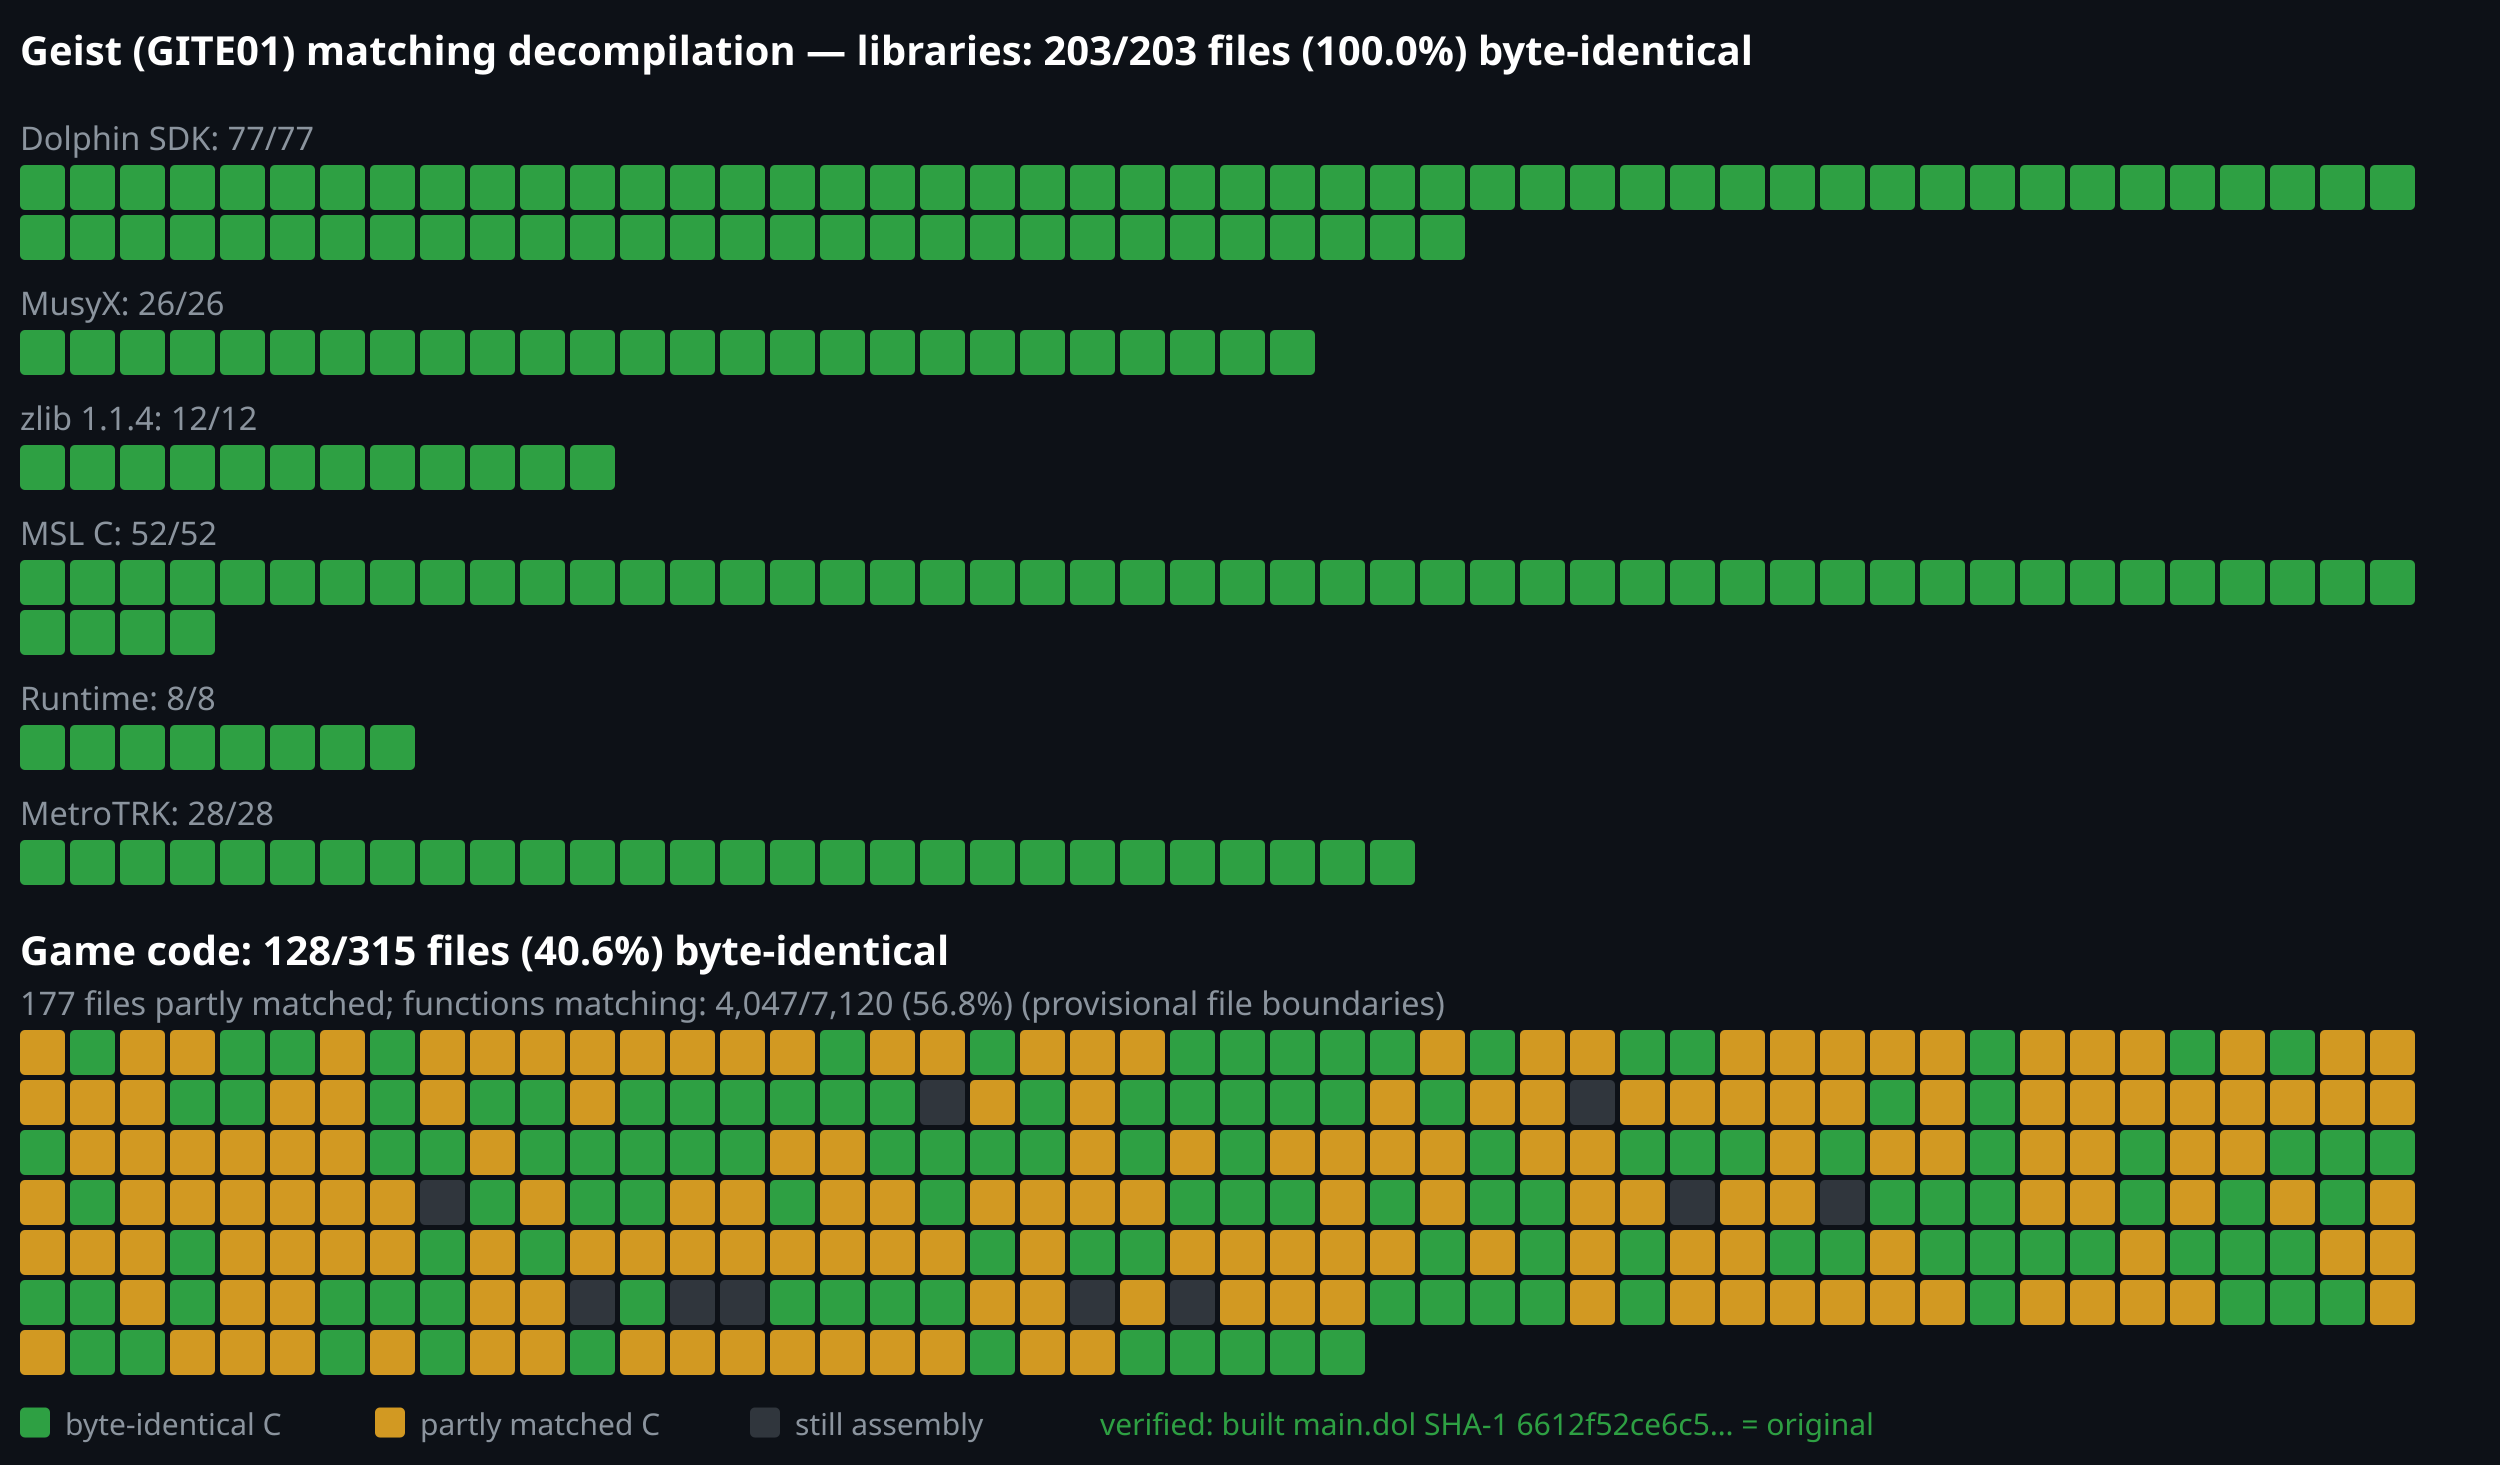
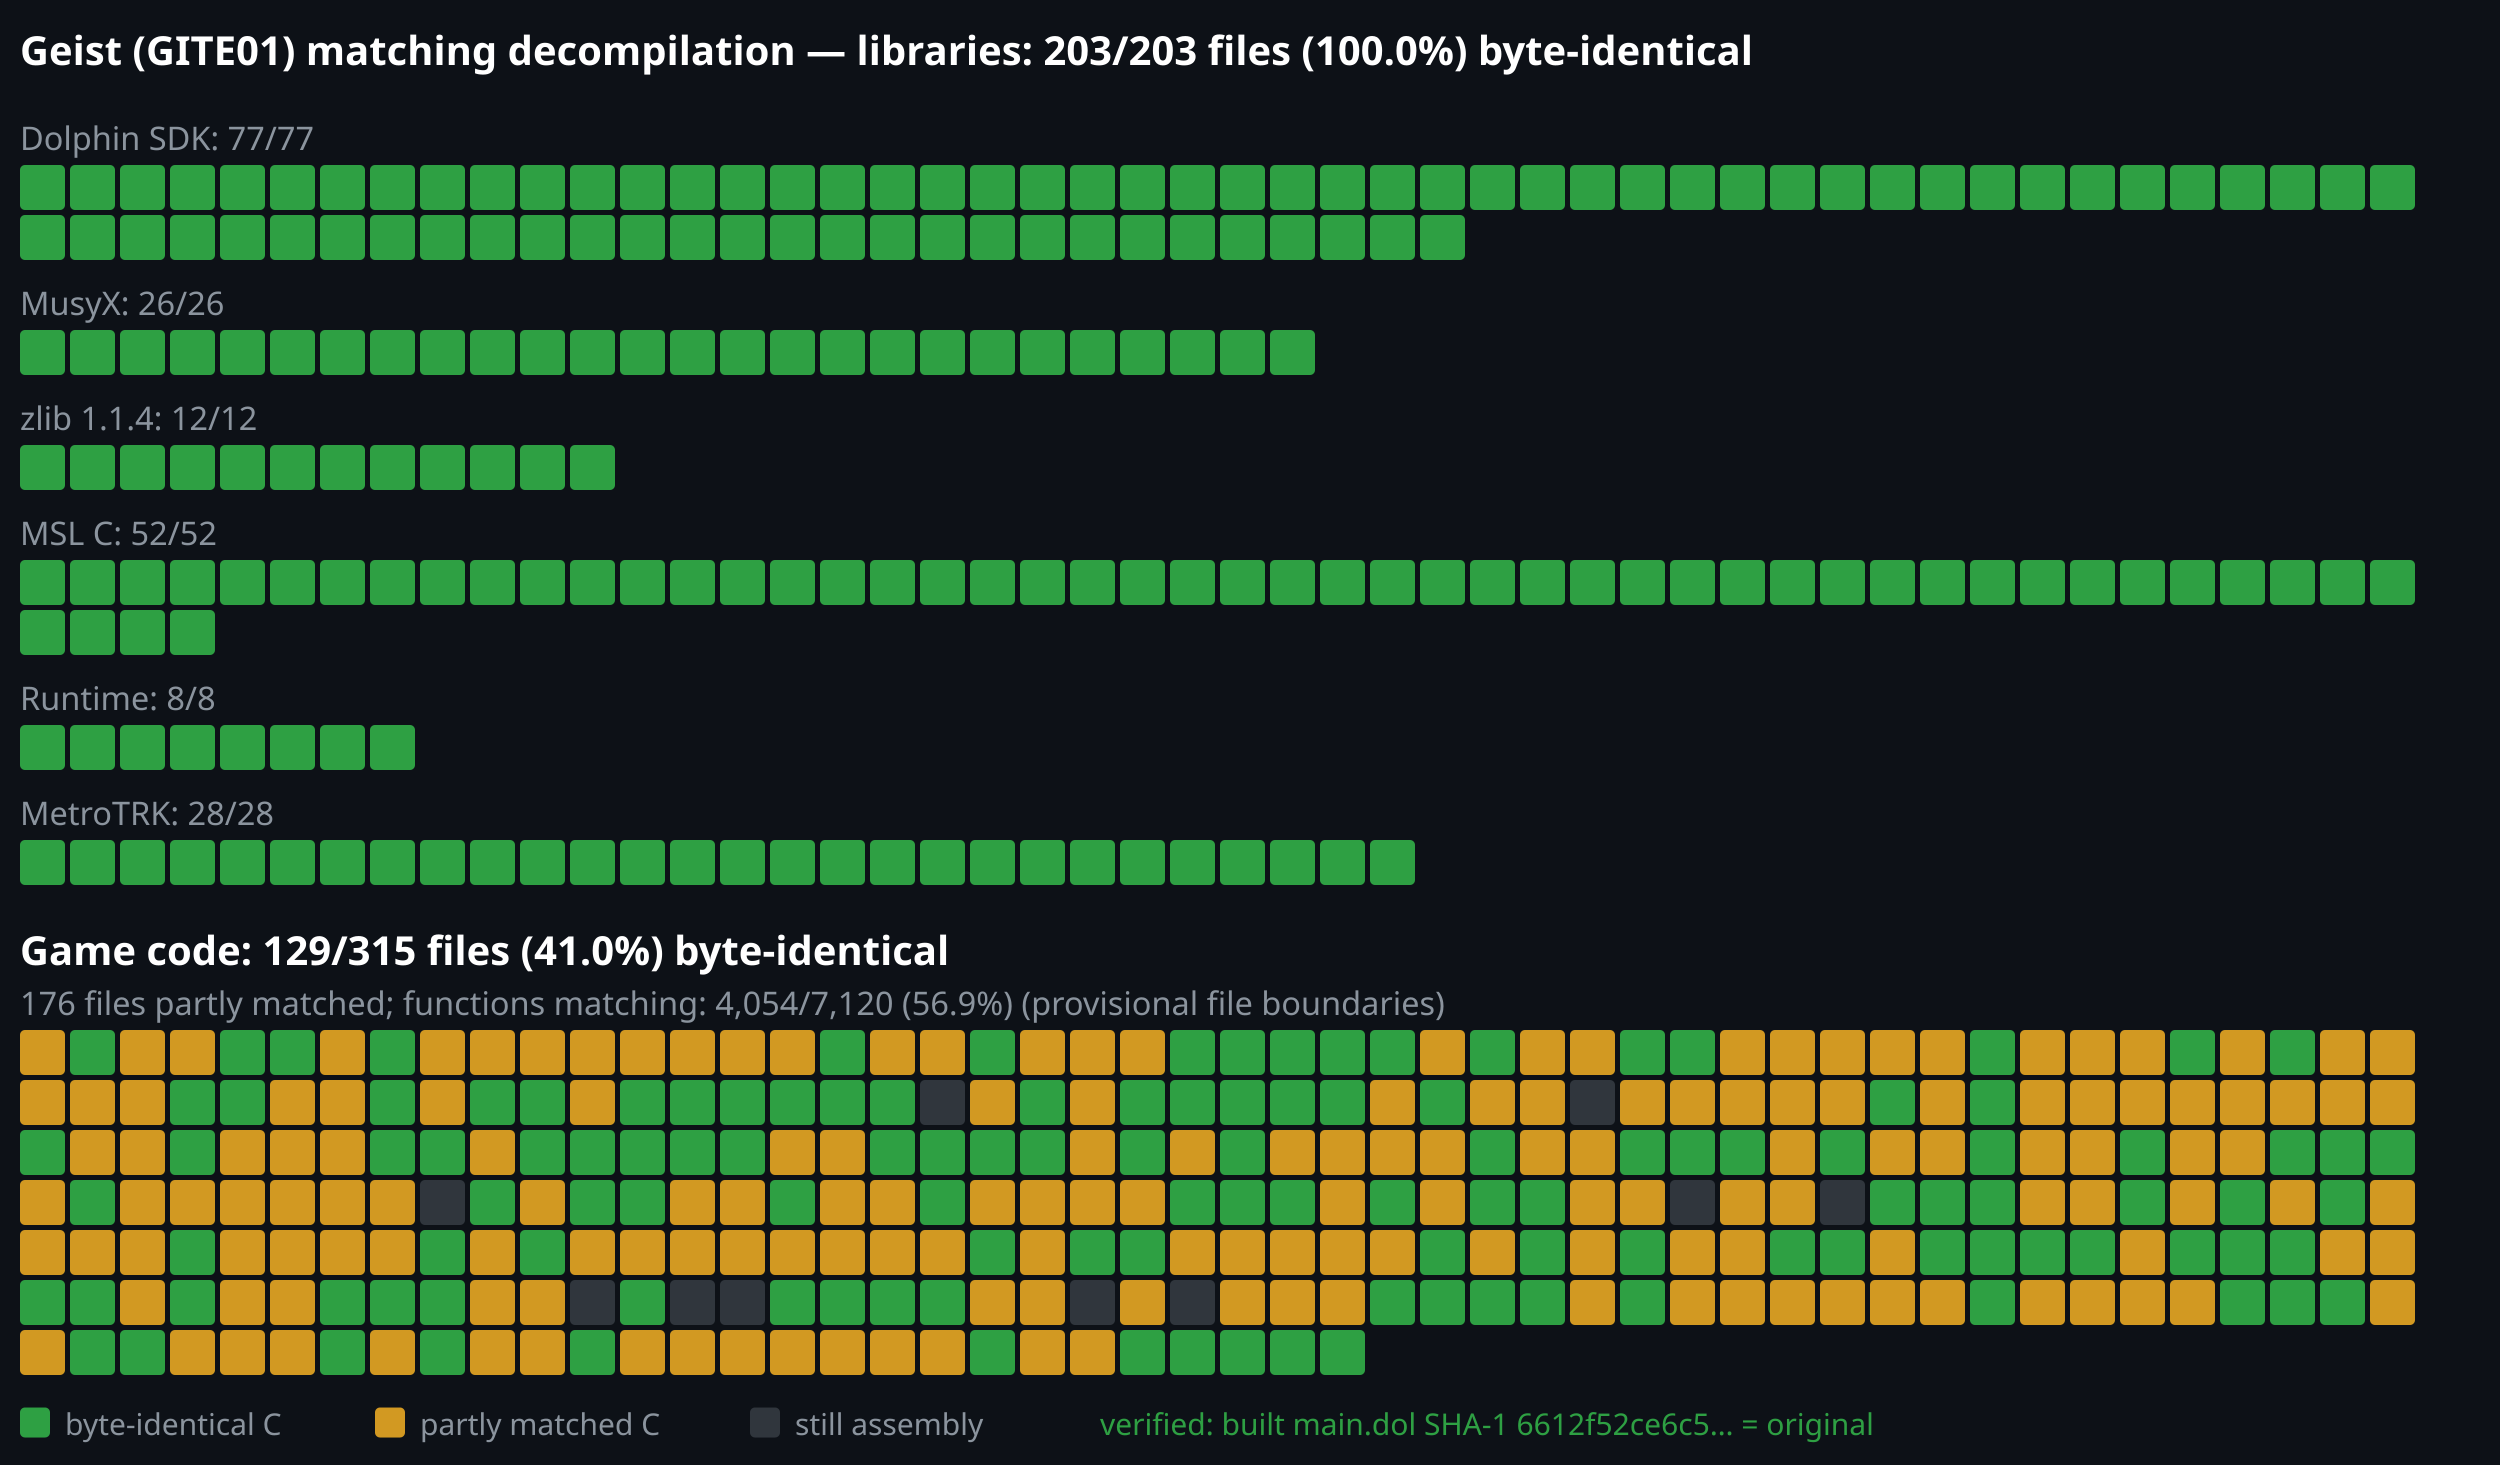
<svg xmlns="http://www.w3.org/2000/svg" viewBox="0 0 1000 586" width="1000" height="586">
  <rect width="1000" height="586" fill="#0d1117" />
  <text x="8" y="26" font-family="sans-serif" font-size="16" font-weight="bold" fill="#ffffff">Geist (GITE01) matching decompilation — libraries: 203/203 files (100.0%) byte-identical</text>
  <text x="8" y="60" font-family="sans-serif" font-size="13" font-weight="normal" fill="#8b949e">Dolphin SDK: 77/77</text>
  <rect x="8" y="66" width="18" height="18" rx="2" fill="#2ea043" />
  <rect x="28" y="66" width="18" height="18" rx="2" fill="#2ea043" />
  <rect x="48" y="66" width="18" height="18" rx="2" fill="#2ea043" />
  <rect x="68" y="66" width="18" height="18" rx="2" fill="#2ea043" />
  <rect x="88" y="66" width="18" height="18" rx="2" fill="#2ea043" />
  <rect x="108" y="66" width="18" height="18" rx="2" fill="#2ea043" />
  <rect x="128" y="66" width="18" height="18" rx="2" fill="#2ea043" />
  <rect x="148" y="66" width="18" height="18" rx="2" fill="#2ea043" />
  <rect x="168" y="66" width="18" height="18" rx="2" fill="#2ea043" />
  <rect x="188" y="66" width="18" height="18" rx="2" fill="#2ea043" />
  <rect x="208" y="66" width="18" height="18" rx="2" fill="#2ea043" />
  <rect x="228" y="66" width="18" height="18" rx="2" fill="#2ea043" />
  <rect x="248" y="66" width="18" height="18" rx="2" fill="#2ea043" />
  <rect x="268" y="66" width="18" height="18" rx="2" fill="#2ea043" />
  <rect x="288" y="66" width="18" height="18" rx="2" fill="#2ea043" />
  <rect x="308" y="66" width="18" height="18" rx="2" fill="#2ea043" />
  <rect x="328" y="66" width="18" height="18" rx="2" fill="#2ea043" />
  <rect x="348" y="66" width="18" height="18" rx="2" fill="#2ea043" />
  <rect x="368" y="66" width="18" height="18" rx="2" fill="#2ea043" />
  <rect x="388" y="66" width="18" height="18" rx="2" fill="#2ea043" />
  <rect x="408" y="66" width="18" height="18" rx="2" fill="#2ea043" />
  <rect x="428" y="66" width="18" height="18" rx="2" fill="#2ea043" />
  <rect x="448" y="66" width="18" height="18" rx="2" fill="#2ea043" />
  <rect x="468" y="66" width="18" height="18" rx="2" fill="#2ea043" />
  <rect x="488" y="66" width="18" height="18" rx="2" fill="#2ea043" />
  <rect x="508" y="66" width="18" height="18" rx="2" fill="#2ea043" />
  <rect x="528" y="66" width="18" height="18" rx="2" fill="#2ea043" />
  <rect x="548" y="66" width="18" height="18" rx="2" fill="#2ea043" />
  <rect x="568" y="66" width="18" height="18" rx="2" fill="#2ea043" />
  <rect x="588" y="66" width="18" height="18" rx="2" fill="#2ea043" />
  <rect x="608" y="66" width="18" height="18" rx="2" fill="#2ea043" />
  <rect x="628" y="66" width="18" height="18" rx="2" fill="#2ea043" />
  <rect x="648" y="66" width="18" height="18" rx="2" fill="#2ea043" />
  <rect x="668" y="66" width="18" height="18" rx="2" fill="#2ea043" />
  <rect x="688" y="66" width="18" height="18" rx="2" fill="#2ea043" />
  <rect x="708" y="66" width="18" height="18" rx="2" fill="#2ea043" />
  <rect x="728" y="66" width="18" height="18" rx="2" fill="#2ea043" />
  <rect x="748" y="66" width="18" height="18" rx="2" fill="#2ea043" />
  <rect x="768" y="66" width="18" height="18" rx="2" fill="#2ea043" />
  <rect x="788" y="66" width="18" height="18" rx="2" fill="#2ea043" />
  <rect x="808" y="66" width="18" height="18" rx="2" fill="#2ea043" />
  <rect x="828" y="66" width="18" height="18" rx="2" fill="#2ea043" />
  <rect x="848" y="66" width="18" height="18" rx="2" fill="#2ea043" />
  <rect x="868" y="66" width="18" height="18" rx="2" fill="#2ea043" />
  <rect x="888" y="66" width="18" height="18" rx="2" fill="#2ea043" />
  <rect x="908" y="66" width="18" height="18" rx="2" fill="#2ea043" />
  <rect x="928" y="66" width="18" height="18" rx="2" fill="#2ea043" />
  <rect x="948" y="66" width="18" height="18" rx="2" fill="#2ea043" />
  <rect x="8" y="86" width="18" height="18" rx="2" fill="#2ea043" />
  <rect x="28" y="86" width="18" height="18" rx="2" fill="#2ea043" />
  <rect x="48" y="86" width="18" height="18" rx="2" fill="#2ea043" />
  <rect x="68" y="86" width="18" height="18" rx="2" fill="#2ea043" />
  <rect x="88" y="86" width="18" height="18" rx="2" fill="#2ea043" />
  <rect x="108" y="86" width="18" height="18" rx="2" fill="#2ea043" />
  <rect x="128" y="86" width="18" height="18" rx="2" fill="#2ea043" />
  <rect x="148" y="86" width="18" height="18" rx="2" fill="#2ea043" />
  <rect x="168" y="86" width="18" height="18" rx="2" fill="#2ea043" />
  <rect x="188" y="86" width="18" height="18" rx="2" fill="#2ea043" />
  <rect x="208" y="86" width="18" height="18" rx="2" fill="#2ea043" />
  <rect x="228" y="86" width="18" height="18" rx="2" fill="#2ea043" />
  <rect x="248" y="86" width="18" height="18" rx="2" fill="#2ea043" />
  <rect x="268" y="86" width="18" height="18" rx="2" fill="#2ea043" />
  <rect x="288" y="86" width="18" height="18" rx="2" fill="#2ea043" />
  <rect x="308" y="86" width="18" height="18" rx="2" fill="#2ea043" />
  <rect x="328" y="86" width="18" height="18" rx="2" fill="#2ea043" />
  <rect x="348" y="86" width="18" height="18" rx="2" fill="#2ea043" />
  <rect x="368" y="86" width="18" height="18" rx="2" fill="#2ea043" />
  <rect x="388" y="86" width="18" height="18" rx="2" fill="#2ea043" />
  <rect x="408" y="86" width="18" height="18" rx="2" fill="#2ea043" />
  <rect x="428" y="86" width="18" height="18" rx="2" fill="#2ea043" />
  <rect x="448" y="86" width="18" height="18" rx="2" fill="#2ea043" />
  <rect x="468" y="86" width="18" height="18" rx="2" fill="#2ea043" />
  <rect x="488" y="86" width="18" height="18" rx="2" fill="#2ea043" />
  <rect x="508" y="86" width="18" height="18" rx="2" fill="#2ea043" />
  <rect x="528" y="86" width="18" height="18" rx="2" fill="#2ea043" />
  <rect x="548" y="86" width="18" height="18" rx="2" fill="#2ea043" />
  <rect x="568" y="86" width="18" height="18" rx="2" fill="#2ea043" />
  <text x="8" y="126" font-family="sans-serif" font-size="13" font-weight="normal" fill="#8b949e">MusyX: 26/26</text>
  <rect x="8" y="132" width="18" height="18" rx="2" fill="#2ea043" />
  <rect x="28" y="132" width="18" height="18" rx="2" fill="#2ea043" />
  <rect x="48" y="132" width="18" height="18" rx="2" fill="#2ea043" />
  <rect x="68" y="132" width="18" height="18" rx="2" fill="#2ea043" />
  <rect x="88" y="132" width="18" height="18" rx="2" fill="#2ea043" />
  <rect x="108" y="132" width="18" height="18" rx="2" fill="#2ea043" />
  <rect x="128" y="132" width="18" height="18" rx="2" fill="#2ea043" />
  <rect x="148" y="132" width="18" height="18" rx="2" fill="#2ea043" />
  <rect x="168" y="132" width="18" height="18" rx="2" fill="#2ea043" />
  <rect x="188" y="132" width="18" height="18" rx="2" fill="#2ea043" />
  <rect x="208" y="132" width="18" height="18" rx="2" fill="#2ea043" />
  <rect x="228" y="132" width="18" height="18" rx="2" fill="#2ea043" />
  <rect x="248" y="132" width="18" height="18" rx="2" fill="#2ea043" />
  <rect x="268" y="132" width="18" height="18" rx="2" fill="#2ea043" />
  <rect x="288" y="132" width="18" height="18" rx="2" fill="#2ea043" />
  <rect x="308" y="132" width="18" height="18" rx="2" fill="#2ea043" />
  <rect x="328" y="132" width="18" height="18" rx="2" fill="#2ea043" />
  <rect x="348" y="132" width="18" height="18" rx="2" fill="#2ea043" />
  <rect x="368" y="132" width="18" height="18" rx="2" fill="#2ea043" />
  <rect x="388" y="132" width="18" height="18" rx="2" fill="#2ea043" />
  <rect x="408" y="132" width="18" height="18" rx="2" fill="#2ea043" />
  <rect x="428" y="132" width="18" height="18" rx="2" fill="#2ea043" />
  <rect x="448" y="132" width="18" height="18" rx="2" fill="#2ea043" />
  <rect x="468" y="132" width="18" height="18" rx="2" fill="#2ea043" />
  <rect x="488" y="132" width="18" height="18" rx="2" fill="#2ea043" />
  <rect x="508" y="132" width="18" height="18" rx="2" fill="#2ea043" />
  <text x="8" y="172" font-family="sans-serif" font-size="13" font-weight="normal" fill="#8b949e">zlib 1.1.4: 12/12</text>
  <rect x="8" y="178" width="18" height="18" rx="2" fill="#2ea043" />
  <rect x="28" y="178" width="18" height="18" rx="2" fill="#2ea043" />
  <rect x="48" y="178" width="18" height="18" rx="2" fill="#2ea043" />
  <rect x="68" y="178" width="18" height="18" rx="2" fill="#2ea043" />
  <rect x="88" y="178" width="18" height="18" rx="2" fill="#2ea043" />
  <rect x="108" y="178" width="18" height="18" rx="2" fill="#2ea043" />
  <rect x="128" y="178" width="18" height="18" rx="2" fill="#2ea043" />
  <rect x="148" y="178" width="18" height="18" rx="2" fill="#2ea043" />
  <rect x="168" y="178" width="18" height="18" rx="2" fill="#2ea043" />
  <rect x="188" y="178" width="18" height="18" rx="2" fill="#2ea043" />
  <rect x="208" y="178" width="18" height="18" rx="2" fill="#2ea043" />
  <rect x="228" y="178" width="18" height="18" rx="2" fill="#2ea043" />
  <text x="8" y="218" font-family="sans-serif" font-size="13" font-weight="normal" fill="#8b949e">MSL C: 52/52</text>
  <rect x="8" y="224" width="18" height="18" rx="2" fill="#2ea043" />
  <rect x="28" y="224" width="18" height="18" rx="2" fill="#2ea043" />
  <rect x="48" y="224" width="18" height="18" rx="2" fill="#2ea043" />
  <rect x="68" y="224" width="18" height="18" rx="2" fill="#2ea043" />
  <rect x="88" y="224" width="18" height="18" rx="2" fill="#2ea043" />
  <rect x="108" y="224" width="18" height="18" rx="2" fill="#2ea043" />
  <rect x="128" y="224" width="18" height="18" rx="2" fill="#2ea043" />
  <rect x="148" y="224" width="18" height="18" rx="2" fill="#2ea043" />
  <rect x="168" y="224" width="18" height="18" rx="2" fill="#2ea043" />
  <rect x="188" y="224" width="18" height="18" rx="2" fill="#2ea043" />
  <rect x="208" y="224" width="18" height="18" rx="2" fill="#2ea043" />
  <rect x="228" y="224" width="18" height="18" rx="2" fill="#2ea043" />
  <rect x="248" y="224" width="18" height="18" rx="2" fill="#2ea043" />
  <rect x="268" y="224" width="18" height="18" rx="2" fill="#2ea043" />
  <rect x="288" y="224" width="18" height="18" rx="2" fill="#2ea043" />
  <rect x="308" y="224" width="18" height="18" rx="2" fill="#2ea043" />
  <rect x="328" y="224" width="18" height="18" rx="2" fill="#2ea043" />
  <rect x="348" y="224" width="18" height="18" rx="2" fill="#2ea043" />
  <rect x="368" y="224" width="18" height="18" rx="2" fill="#2ea043" />
  <rect x="388" y="224" width="18" height="18" rx="2" fill="#2ea043" />
  <rect x="408" y="224" width="18" height="18" rx="2" fill="#2ea043" />
  <rect x="428" y="224" width="18" height="18" rx="2" fill="#2ea043" />
  <rect x="448" y="224" width="18" height="18" rx="2" fill="#2ea043" />
  <rect x="468" y="224" width="18" height="18" rx="2" fill="#2ea043" />
  <rect x="488" y="224" width="18" height="18" rx="2" fill="#2ea043" />
  <rect x="508" y="224" width="18" height="18" rx="2" fill="#2ea043" />
  <rect x="528" y="224" width="18" height="18" rx="2" fill="#2ea043" />
  <rect x="548" y="224" width="18" height="18" rx="2" fill="#2ea043" />
  <rect x="568" y="224" width="18" height="18" rx="2" fill="#2ea043" />
  <rect x="588" y="224" width="18" height="18" rx="2" fill="#2ea043" />
  <rect x="608" y="224" width="18" height="18" rx="2" fill="#2ea043" />
  <rect x="628" y="224" width="18" height="18" rx="2" fill="#2ea043" />
  <rect x="648" y="224" width="18" height="18" rx="2" fill="#2ea043" />
  <rect x="668" y="224" width="18" height="18" rx="2" fill="#2ea043" />
  <rect x="688" y="224" width="18" height="18" rx="2" fill="#2ea043" />
  <rect x="708" y="224" width="18" height="18" rx="2" fill="#2ea043" />
  <rect x="728" y="224" width="18" height="18" rx="2" fill="#2ea043" />
  <rect x="748" y="224" width="18" height="18" rx="2" fill="#2ea043" />
  <rect x="768" y="224" width="18" height="18" rx="2" fill="#2ea043" />
  <rect x="788" y="224" width="18" height="18" rx="2" fill="#2ea043" />
  <rect x="808" y="224" width="18" height="18" rx="2" fill="#2ea043" />
  <rect x="828" y="224" width="18" height="18" rx="2" fill="#2ea043" />
  <rect x="848" y="224" width="18" height="18" rx="2" fill="#2ea043" />
  <rect x="868" y="224" width="18" height="18" rx="2" fill="#2ea043" />
  <rect x="888" y="224" width="18" height="18" rx="2" fill="#2ea043" />
  <rect x="908" y="224" width="18" height="18" rx="2" fill="#2ea043" />
  <rect x="928" y="224" width="18" height="18" rx="2" fill="#2ea043" />
  <rect x="948" y="224" width="18" height="18" rx="2" fill="#2ea043" />
  <rect x="8" y="244" width="18" height="18" rx="2" fill="#2ea043" />
  <rect x="28" y="244" width="18" height="18" rx="2" fill="#2ea043" />
  <rect x="48" y="244" width="18" height="18" rx="2" fill="#2ea043" />
  <rect x="68" y="244" width="18" height="18" rx="2" fill="#2ea043" />
  <text x="8" y="284" font-family="sans-serif" font-size="13" font-weight="normal" fill="#8b949e">Runtime: 8/8</text>
  <rect x="8" y="290" width="18" height="18" rx="2" fill="#2ea043" />
  <rect x="28" y="290" width="18" height="18" rx="2" fill="#2ea043" />
  <rect x="48" y="290" width="18" height="18" rx="2" fill="#2ea043" />
  <rect x="68" y="290" width="18" height="18" rx="2" fill="#2ea043" />
  <rect x="88" y="290" width="18" height="18" rx="2" fill="#2ea043" />
  <rect x="108" y="290" width="18" height="18" rx="2" fill="#2ea043" />
  <rect x="128" y="290" width="18" height="18" rx="2" fill="#2ea043" />
  <rect x="148" y="290" width="18" height="18" rx="2" fill="#2ea043" />
  <text x="8" y="330" font-family="sans-serif" font-size="13" font-weight="normal" fill="#8b949e">MetroTRK: 28/28</text>
  <rect x="8" y="336" width="18" height="18" rx="2" fill="#2ea043" />
  <rect x="28" y="336" width="18" height="18" rx="2" fill="#2ea043" />
  <rect x="48" y="336" width="18" height="18" rx="2" fill="#2ea043" />
  <rect x="68" y="336" width="18" height="18" rx="2" fill="#2ea043" />
  <rect x="88" y="336" width="18" height="18" rx="2" fill="#2ea043" />
  <rect x="108" y="336" width="18" height="18" rx="2" fill="#2ea043" />
  <rect x="128" y="336" width="18" height="18" rx="2" fill="#2ea043" />
  <rect x="148" y="336" width="18" height="18" rx="2" fill="#2ea043" />
  <rect x="168" y="336" width="18" height="18" rx="2" fill="#2ea043" />
  <rect x="188" y="336" width="18" height="18" rx="2" fill="#2ea043" />
  <rect x="208" y="336" width="18" height="18" rx="2" fill="#2ea043" />
  <rect x="228" y="336" width="18" height="18" rx="2" fill="#2ea043" />
  <rect x="248" y="336" width="18" height="18" rx="2" fill="#2ea043" />
  <rect x="268" y="336" width="18" height="18" rx="2" fill="#2ea043" />
  <rect x="288" y="336" width="18" height="18" rx="2" fill="#2ea043" />
  <rect x="308" y="336" width="18" height="18" rx="2" fill="#2ea043" />
  <rect x="328" y="336" width="18" height="18" rx="2" fill="#2ea043" />
  <rect x="348" y="336" width="18" height="18" rx="2" fill="#2ea043" />
  <rect x="368" y="336" width="18" height="18" rx="2" fill="#2ea043" />
  <rect x="388" y="336" width="18" height="18" rx="2" fill="#2ea043" />
  <rect x="408" y="336" width="18" height="18" rx="2" fill="#2ea043" />
  <rect x="428" y="336" width="18" height="18" rx="2" fill="#2ea043" />
  <rect x="448" y="336" width="18" height="18" rx="2" fill="#2ea043" />
  <rect x="468" y="336" width="18" height="18" rx="2" fill="#2ea043" />
  <rect x="488" y="336" width="18" height="18" rx="2" fill="#2ea043" />
  <rect x="508" y="336" width="18" height="18" rx="2" fill="#2ea043" />
  <rect x="528" y="336" width="18" height="18" rx="2" fill="#2ea043" />
  <rect x="548" y="336" width="18" height="18" rx="2" fill="#2ea043" />
-   <text x="8" y="386" font-family="sans-serif" font-size="16" font-weight="bold" fill="#ffffff">Game code: 128/315 files (40.6%) byte-identical</text>
-   <text x="8" y="406" font-family="sans-serif" font-size="13" font-weight="normal" fill="#8b949e">177 files partly matched; functions matching: 4,047/7,120 (56.8%) (provisional file boundaries)</text>
+   <text x="8" y="386" font-family="sans-serif" font-size="16" font-weight="bold" fill="#ffffff">Game code: 129/315 files (41.0%) byte-identical</text>
+   <text x="8" y="406" font-family="sans-serif" font-size="13" font-weight="normal" fill="#8b949e">176 files partly matched; functions matching: 4,054/7,120 (56.9%) (provisional file boundaries)</text>
  <rect x="8" y="412" width="18" height="18" rx="2" fill="#d29922" />
  <rect x="28" y="412" width="18" height="18" rx="2" fill="#2ea043" />
  <rect x="48" y="412" width="18" height="18" rx="2" fill="#d29922" />
  <rect x="68" y="412" width="18" height="18" rx="2" fill="#d29922" />
  <rect x="88" y="412" width="18" height="18" rx="2" fill="#2ea043" />
  <rect x="108" y="412" width="18" height="18" rx="2" fill="#2ea043" />
  <rect x="128" y="412" width="18" height="18" rx="2" fill="#d29922" />
  <rect x="148" y="412" width="18" height="18" rx="2" fill="#2ea043" />
  <rect x="168" y="412" width="18" height="18" rx="2" fill="#d29922" />
  <rect x="188" y="412" width="18" height="18" rx="2" fill="#d29922" />
  <rect x="208" y="412" width="18" height="18" rx="2" fill="#d29922" />
  <rect x="228" y="412" width="18" height="18" rx="2" fill="#d29922" />
  <rect x="248" y="412" width="18" height="18" rx="2" fill="#d29922" />
  <rect x="268" y="412" width="18" height="18" rx="2" fill="#d29922" />
  <rect x="288" y="412" width="18" height="18" rx="2" fill="#d29922" />
  <rect x="308" y="412" width="18" height="18" rx="2" fill="#d29922" />
  <rect x="328" y="412" width="18" height="18" rx="2" fill="#2ea043" />
  <rect x="348" y="412" width="18" height="18" rx="2" fill="#d29922" />
  <rect x="368" y="412" width="18" height="18" rx="2" fill="#d29922" />
  <rect x="388" y="412" width="18" height="18" rx="2" fill="#2ea043" />
  <rect x="408" y="412" width="18" height="18" rx="2" fill="#d29922" />
  <rect x="428" y="412" width="18" height="18" rx="2" fill="#d29922" />
  <rect x="448" y="412" width="18" height="18" rx="2" fill="#d29922" />
  <rect x="468" y="412" width="18" height="18" rx="2" fill="#2ea043" />
  <rect x="488" y="412" width="18" height="18" rx="2" fill="#2ea043" />
  <rect x="508" y="412" width="18" height="18" rx="2" fill="#2ea043" />
  <rect x="528" y="412" width="18" height="18" rx="2" fill="#2ea043" />
  <rect x="548" y="412" width="18" height="18" rx="2" fill="#2ea043" />
  <rect x="568" y="412" width="18" height="18" rx="2" fill="#d29922" />
  <rect x="588" y="412" width="18" height="18" rx="2" fill="#2ea043" />
  <rect x="608" y="412" width="18" height="18" rx="2" fill="#d29922" />
  <rect x="628" y="412" width="18" height="18" rx="2" fill="#d29922" />
  <rect x="648" y="412" width="18" height="18" rx="2" fill="#2ea043" />
  <rect x="668" y="412" width="18" height="18" rx="2" fill="#2ea043" />
  <rect x="688" y="412" width="18" height="18" rx="2" fill="#d29922" />
  <rect x="708" y="412" width="18" height="18" rx="2" fill="#d29922" />
  <rect x="728" y="412" width="18" height="18" rx="2" fill="#d29922" />
  <rect x="748" y="412" width="18" height="18" rx="2" fill="#d29922" />
  <rect x="768" y="412" width="18" height="18" rx="2" fill="#d29922" />
  <rect x="788" y="412" width="18" height="18" rx="2" fill="#2ea043" />
  <rect x="808" y="412" width="18" height="18" rx="2" fill="#d29922" />
  <rect x="828" y="412" width="18" height="18" rx="2" fill="#d29922" />
  <rect x="848" y="412" width="18" height="18" rx="2" fill="#d29922" />
  <rect x="868" y="412" width="18" height="18" rx="2" fill="#2ea043" />
  <rect x="888" y="412" width="18" height="18" rx="2" fill="#d29922" />
  <rect x="908" y="412" width="18" height="18" rx="2" fill="#2ea043" />
  <rect x="928" y="412" width="18" height="18" rx="2" fill="#d29922" />
  <rect x="948" y="412" width="18" height="18" rx="2" fill="#d29922" />
  <rect x="8" y="432" width="18" height="18" rx="2" fill="#d29922" />
  <rect x="28" y="432" width="18" height="18" rx="2" fill="#d29922" />
  <rect x="48" y="432" width="18" height="18" rx="2" fill="#d29922" />
  <rect x="68" y="432" width="18" height="18" rx="2" fill="#2ea043" />
  <rect x="88" y="432" width="18" height="18" rx="2" fill="#2ea043" />
  <rect x="108" y="432" width="18" height="18" rx="2" fill="#d29922" />
  <rect x="128" y="432" width="18" height="18" rx="2" fill="#d29922" />
  <rect x="148" y="432" width="18" height="18" rx="2" fill="#2ea043" />
  <rect x="168" y="432" width="18" height="18" rx="2" fill="#d29922" />
  <rect x="188" y="432" width="18" height="18" rx="2" fill="#2ea043" />
  <rect x="208" y="432" width="18" height="18" rx="2" fill="#2ea043" />
  <rect x="228" y="432" width="18" height="18" rx="2" fill="#d29922" />
  <rect x="248" y="432" width="18" height="18" rx="2" fill="#2ea043" />
  <rect x="268" y="432" width="18" height="18" rx="2" fill="#2ea043" />
  <rect x="288" y="432" width="18" height="18" rx="2" fill="#2ea043" />
  <rect x="308" y="432" width="18" height="18" rx="2" fill="#2ea043" />
  <rect x="328" y="432" width="18" height="18" rx="2" fill="#2ea043" />
  <rect x="348" y="432" width="18" height="18" rx="2" fill="#2ea043" />
  <rect x="368" y="432" width="18" height="18" rx="2" fill="#30363d" />
  <rect x="388" y="432" width="18" height="18" rx="2" fill="#d29922" />
  <rect x="408" y="432" width="18" height="18" rx="2" fill="#2ea043" />
  <rect x="428" y="432" width="18" height="18" rx="2" fill="#d29922" />
  <rect x="448" y="432" width="18" height="18" rx="2" fill="#2ea043" />
  <rect x="468" y="432" width="18" height="18" rx="2" fill="#2ea043" />
  <rect x="488" y="432" width="18" height="18" rx="2" fill="#2ea043" />
  <rect x="508" y="432" width="18" height="18" rx="2" fill="#2ea043" />
  <rect x="528" y="432" width="18" height="18" rx="2" fill="#2ea043" />
  <rect x="548" y="432" width="18" height="18" rx="2" fill="#d29922" />
  <rect x="568" y="432" width="18" height="18" rx="2" fill="#2ea043" />
  <rect x="588" y="432" width="18" height="18" rx="2" fill="#d29922" />
  <rect x="608" y="432" width="18" height="18" rx="2" fill="#d29922" />
  <rect x="628" y="432" width="18" height="18" rx="2" fill="#30363d" />
  <rect x="648" y="432" width="18" height="18" rx="2" fill="#d29922" />
  <rect x="668" y="432" width="18" height="18" rx="2" fill="#d29922" />
  <rect x="688" y="432" width="18" height="18" rx="2" fill="#d29922" />
  <rect x="708" y="432" width="18" height="18" rx="2" fill="#d29922" />
  <rect x="728" y="432" width="18" height="18" rx="2" fill="#d29922" />
  <rect x="748" y="432" width="18" height="18" rx="2" fill="#2ea043" />
  <rect x="768" y="432" width="18" height="18" rx="2" fill="#d29922" />
  <rect x="788" y="432" width="18" height="18" rx="2" fill="#2ea043" />
  <rect x="808" y="432" width="18" height="18" rx="2" fill="#d29922" />
  <rect x="828" y="432" width="18" height="18" rx="2" fill="#d29922" />
  <rect x="848" y="432" width="18" height="18" rx="2" fill="#d29922" />
  <rect x="868" y="432" width="18" height="18" rx="2" fill="#d29922" />
  <rect x="888" y="432" width="18" height="18" rx="2" fill="#d29922" />
  <rect x="908" y="432" width="18" height="18" rx="2" fill="#d29922" />
  <rect x="928" y="432" width="18" height="18" rx="2" fill="#d29922" />
  <rect x="948" y="432" width="18" height="18" rx="2" fill="#d29922" />
  <rect x="8" y="452" width="18" height="18" rx="2" fill="#2ea043" />
  <rect x="28" y="452" width="18" height="18" rx="2" fill="#d29922" />
  <rect x="48" y="452" width="18" height="18" rx="2" fill="#d29922" />
-   <rect x="68" y="452" width="18" height="18" rx="2" fill="#d29922" />
+   <rect x="68" y="452" width="18" height="18" rx="2" fill="#2ea043" />
  <rect x="88" y="452" width="18" height="18" rx="2" fill="#d29922" />
  <rect x="108" y="452" width="18" height="18" rx="2" fill="#d29922" />
  <rect x="128" y="452" width="18" height="18" rx="2" fill="#d29922" />
  <rect x="148" y="452" width="18" height="18" rx="2" fill="#2ea043" />
  <rect x="168" y="452" width="18" height="18" rx="2" fill="#2ea043" />
  <rect x="188" y="452" width="18" height="18" rx="2" fill="#d29922" />
  <rect x="208" y="452" width="18" height="18" rx="2" fill="#2ea043" />
  <rect x="228" y="452" width="18" height="18" rx="2" fill="#2ea043" />
  <rect x="248" y="452" width="18" height="18" rx="2" fill="#2ea043" />
  <rect x="268" y="452" width="18" height="18" rx="2" fill="#2ea043" />
  <rect x="288" y="452" width="18" height="18" rx="2" fill="#2ea043" />
  <rect x="308" y="452" width="18" height="18" rx="2" fill="#d29922" />
  <rect x="328" y="452" width="18" height="18" rx="2" fill="#d29922" />
  <rect x="348" y="452" width="18" height="18" rx="2" fill="#2ea043" />
  <rect x="368" y="452" width="18" height="18" rx="2" fill="#2ea043" />
  <rect x="388" y="452" width="18" height="18" rx="2" fill="#2ea043" />
  <rect x="408" y="452" width="18" height="18" rx="2" fill="#2ea043" />
  <rect x="428" y="452" width="18" height="18" rx="2" fill="#d29922" />
  <rect x="448" y="452" width="18" height="18" rx="2" fill="#2ea043" />
  <rect x="468" y="452" width="18" height="18" rx="2" fill="#d29922" />
  <rect x="488" y="452" width="18" height="18" rx="2" fill="#2ea043" />
  <rect x="508" y="452" width="18" height="18" rx="2" fill="#d29922" />
  <rect x="528" y="452" width="18" height="18" rx="2" fill="#d29922" />
  <rect x="548" y="452" width="18" height="18" rx="2" fill="#d29922" />
  <rect x="568" y="452" width="18" height="18" rx="2" fill="#d29922" />
  <rect x="588" y="452" width="18" height="18" rx="2" fill="#2ea043" />
  <rect x="608" y="452" width="18" height="18" rx="2" fill="#d29922" />
  <rect x="628" y="452" width="18" height="18" rx="2" fill="#d29922" />
  <rect x="648" y="452" width="18" height="18" rx="2" fill="#2ea043" />
  <rect x="668" y="452" width="18" height="18" rx="2" fill="#2ea043" />
  <rect x="688" y="452" width="18" height="18" rx="2" fill="#2ea043" />
  <rect x="708" y="452" width="18" height="18" rx="2" fill="#d29922" />
  <rect x="728" y="452" width="18" height="18" rx="2" fill="#2ea043" />
  <rect x="748" y="452" width="18" height="18" rx="2" fill="#d29922" />
  <rect x="768" y="452" width="18" height="18" rx="2" fill="#d29922" />
  <rect x="788" y="452" width="18" height="18" rx="2" fill="#2ea043" />
  <rect x="808" y="452" width="18" height="18" rx="2" fill="#d29922" />
  <rect x="828" y="452" width="18" height="18" rx="2" fill="#d29922" />
  <rect x="848" y="452" width="18" height="18" rx="2" fill="#2ea043" />
  <rect x="868" y="452" width="18" height="18" rx="2" fill="#d29922" />
  <rect x="888" y="452" width="18" height="18" rx="2" fill="#d29922" />
  <rect x="908" y="452" width="18" height="18" rx="2" fill="#2ea043" />
  <rect x="928" y="452" width="18" height="18" rx="2" fill="#2ea043" />
  <rect x="948" y="452" width="18" height="18" rx="2" fill="#2ea043" />
  <rect x="8" y="472" width="18" height="18" rx="2" fill="#d29922" />
  <rect x="28" y="472" width="18" height="18" rx="2" fill="#2ea043" />
  <rect x="48" y="472" width="18" height="18" rx="2" fill="#d29922" />
  <rect x="68" y="472" width="18" height="18" rx="2" fill="#d29922" />
  <rect x="88" y="472" width="18" height="18" rx="2" fill="#d29922" />
  <rect x="108" y="472" width="18" height="18" rx="2" fill="#d29922" />
  <rect x="128" y="472" width="18" height="18" rx="2" fill="#d29922" />
  <rect x="148" y="472" width="18" height="18" rx="2" fill="#d29922" />
  <rect x="168" y="472" width="18" height="18" rx="2" fill="#30363d" />
  <rect x="188" y="472" width="18" height="18" rx="2" fill="#2ea043" />
  <rect x="208" y="472" width="18" height="18" rx="2" fill="#d29922" />
  <rect x="228" y="472" width="18" height="18" rx="2" fill="#2ea043" />
  <rect x="248" y="472" width="18" height="18" rx="2" fill="#2ea043" />
  <rect x="268" y="472" width="18" height="18" rx="2" fill="#d29922" />
  <rect x="288" y="472" width="18" height="18" rx="2" fill="#d29922" />
  <rect x="308" y="472" width="18" height="18" rx="2" fill="#2ea043" />
  <rect x="328" y="472" width="18" height="18" rx="2" fill="#d29922" />
  <rect x="348" y="472" width="18" height="18" rx="2" fill="#d29922" />
  <rect x="368" y="472" width="18" height="18" rx="2" fill="#2ea043" />
  <rect x="388" y="472" width="18" height="18" rx="2" fill="#d29922" />
  <rect x="408" y="472" width="18" height="18" rx="2" fill="#d29922" />
  <rect x="428" y="472" width="18" height="18" rx="2" fill="#d29922" />
  <rect x="448" y="472" width="18" height="18" rx="2" fill="#d29922" />
  <rect x="468" y="472" width="18" height="18" rx="2" fill="#2ea043" />
  <rect x="488" y="472" width="18" height="18" rx="2" fill="#2ea043" />
  <rect x="508" y="472" width="18" height="18" rx="2" fill="#2ea043" />
  <rect x="528" y="472" width="18" height="18" rx="2" fill="#d29922" />
  <rect x="548" y="472" width="18" height="18" rx="2" fill="#2ea043" />
  <rect x="568" y="472" width="18" height="18" rx="2" fill="#d29922" />
  <rect x="588" y="472" width="18" height="18" rx="2" fill="#2ea043" />
  <rect x="608" y="472" width="18" height="18" rx="2" fill="#2ea043" />
  <rect x="628" y="472" width="18" height="18" rx="2" fill="#d29922" />
  <rect x="648" y="472" width="18" height="18" rx="2" fill="#d29922" />
  <rect x="668" y="472" width="18" height="18" rx="2" fill="#30363d" />
  <rect x="688" y="472" width="18" height="18" rx="2" fill="#d29922" />
  <rect x="708" y="472" width="18" height="18" rx="2" fill="#d29922" />
  <rect x="728" y="472" width="18" height="18" rx="2" fill="#30363d" />
  <rect x="748" y="472" width="18" height="18" rx="2" fill="#2ea043" />
  <rect x="768" y="472" width="18" height="18" rx="2" fill="#2ea043" />
  <rect x="788" y="472" width="18" height="18" rx="2" fill="#2ea043" />
  <rect x="808" y="472" width="18" height="18" rx="2" fill="#d29922" />
  <rect x="828" y="472" width="18" height="18" rx="2" fill="#d29922" />
  <rect x="848" y="472" width="18" height="18" rx="2" fill="#2ea043" />
  <rect x="868" y="472" width="18" height="18" rx="2" fill="#d29922" />
  <rect x="888" y="472" width="18" height="18" rx="2" fill="#2ea043" />
  <rect x="908" y="472" width="18" height="18" rx="2" fill="#d29922" />
  <rect x="928" y="472" width="18" height="18" rx="2" fill="#2ea043" />
  <rect x="948" y="472" width="18" height="18" rx="2" fill="#d29922" />
  <rect x="8" y="492" width="18" height="18" rx="2" fill="#d29922" />
  <rect x="28" y="492" width="18" height="18" rx="2" fill="#d29922" />
  <rect x="48" y="492" width="18" height="18" rx="2" fill="#d29922" />
  <rect x="68" y="492" width="18" height="18" rx="2" fill="#2ea043" />
  <rect x="88" y="492" width="18" height="18" rx="2" fill="#d29922" />
  <rect x="108" y="492" width="18" height="18" rx="2" fill="#d29922" />
  <rect x="128" y="492" width="18" height="18" rx="2" fill="#d29922" />
  <rect x="148" y="492" width="18" height="18" rx="2" fill="#d29922" />
  <rect x="168" y="492" width="18" height="18" rx="2" fill="#2ea043" />
  <rect x="188" y="492" width="18" height="18" rx="2" fill="#d29922" />
  <rect x="208" y="492" width="18" height="18" rx="2" fill="#2ea043" />
  <rect x="228" y="492" width="18" height="18" rx="2" fill="#d29922" />
  <rect x="248" y="492" width="18" height="18" rx="2" fill="#d29922" />
  <rect x="268" y="492" width="18" height="18" rx="2" fill="#d29922" />
  <rect x="288" y="492" width="18" height="18" rx="2" fill="#d29922" />
  <rect x="308" y="492" width="18" height="18" rx="2" fill="#d29922" />
  <rect x="328" y="492" width="18" height="18" rx="2" fill="#d29922" />
  <rect x="348" y="492" width="18" height="18" rx="2" fill="#d29922" />
  <rect x="368" y="492" width="18" height="18" rx="2" fill="#d29922" />
  <rect x="388" y="492" width="18" height="18" rx="2" fill="#2ea043" />
  <rect x="408" y="492" width="18" height="18" rx="2" fill="#d29922" />
  <rect x="428" y="492" width="18" height="18" rx="2" fill="#2ea043" />
  <rect x="448" y="492" width="18" height="18" rx="2" fill="#2ea043" />
  <rect x="468" y="492" width="18" height="18" rx="2" fill="#d29922" />
  <rect x="488" y="492" width="18" height="18" rx="2" fill="#d29922" />
  <rect x="508" y="492" width="18" height="18" rx="2" fill="#d29922" />
  <rect x="528" y="492" width="18" height="18" rx="2" fill="#d29922" />
  <rect x="548" y="492" width="18" height="18" rx="2" fill="#d29922" />
  <rect x="568" y="492" width="18" height="18" rx="2" fill="#2ea043" />
  <rect x="588" y="492" width="18" height="18" rx="2" fill="#d29922" />
  <rect x="608" y="492" width="18" height="18" rx="2" fill="#2ea043" />
  <rect x="628" y="492" width="18" height="18" rx="2" fill="#d29922" />
  <rect x="648" y="492" width="18" height="18" rx="2" fill="#2ea043" />
  <rect x="668" y="492" width="18" height="18" rx="2" fill="#d29922" />
  <rect x="688" y="492" width="18" height="18" rx="2" fill="#d29922" />
  <rect x="708" y="492" width="18" height="18" rx="2" fill="#2ea043" />
  <rect x="728" y="492" width="18" height="18" rx="2" fill="#2ea043" />
  <rect x="748" y="492" width="18" height="18" rx="2" fill="#d29922" />
  <rect x="768" y="492" width="18" height="18" rx="2" fill="#2ea043" />
  <rect x="788" y="492" width="18" height="18" rx="2" fill="#2ea043" />
  <rect x="808" y="492" width="18" height="18" rx="2" fill="#2ea043" />
  <rect x="828" y="492" width="18" height="18" rx="2" fill="#2ea043" />
  <rect x="848" y="492" width="18" height="18" rx="2" fill="#d29922" />
  <rect x="868" y="492" width="18" height="18" rx="2" fill="#2ea043" />
  <rect x="888" y="492" width="18" height="18" rx="2" fill="#2ea043" />
  <rect x="908" y="492" width="18" height="18" rx="2" fill="#2ea043" />
  <rect x="928" y="492" width="18" height="18" rx="2" fill="#d29922" />
  <rect x="948" y="492" width="18" height="18" rx="2" fill="#d29922" />
  <rect x="8" y="512" width="18" height="18" rx="2" fill="#2ea043" />
  <rect x="28" y="512" width="18" height="18" rx="2" fill="#2ea043" />
  <rect x="48" y="512" width="18" height="18" rx="2" fill="#d29922" />
  <rect x="68" y="512" width="18" height="18" rx="2" fill="#2ea043" />
  <rect x="88" y="512" width="18" height="18" rx="2" fill="#d29922" />
  <rect x="108" y="512" width="18" height="18" rx="2" fill="#d29922" />
  <rect x="128" y="512" width="18" height="18" rx="2" fill="#2ea043" />
  <rect x="148" y="512" width="18" height="18" rx="2" fill="#2ea043" />
  <rect x="168" y="512" width="18" height="18" rx="2" fill="#2ea043" />
  <rect x="188" y="512" width="18" height="18" rx="2" fill="#d29922" />
  <rect x="208" y="512" width="18" height="18" rx="2" fill="#d29922" />
  <rect x="228" y="512" width="18" height="18" rx="2" fill="#30363d" />
  <rect x="248" y="512" width="18" height="18" rx="2" fill="#2ea043" />
  <rect x="268" y="512" width="18" height="18" rx="2" fill="#30363d" />
  <rect x="288" y="512" width="18" height="18" rx="2" fill="#30363d" />
  <rect x="308" y="512" width="18" height="18" rx="2" fill="#2ea043" />
  <rect x="328" y="512" width="18" height="18" rx="2" fill="#2ea043" />
  <rect x="348" y="512" width="18" height="18" rx="2" fill="#2ea043" />
  <rect x="368" y="512" width="18" height="18" rx="2" fill="#2ea043" />
  <rect x="388" y="512" width="18" height="18" rx="2" fill="#d29922" />
  <rect x="408" y="512" width="18" height="18" rx="2" fill="#d29922" />
  <rect x="428" y="512" width="18" height="18" rx="2" fill="#30363d" />
  <rect x="448" y="512" width="18" height="18" rx="2" fill="#d29922" />
  <rect x="468" y="512" width="18" height="18" rx="2" fill="#30363d" />
  <rect x="488" y="512" width="18" height="18" rx="2" fill="#d29922" />
  <rect x="508" y="512" width="18" height="18" rx="2" fill="#d29922" />
  <rect x="528" y="512" width="18" height="18" rx="2" fill="#d29922" />
  <rect x="548" y="512" width="18" height="18" rx="2" fill="#2ea043" />
  <rect x="568" y="512" width="18" height="18" rx="2" fill="#2ea043" />
  <rect x="588" y="512" width="18" height="18" rx="2" fill="#2ea043" />
  <rect x="608" y="512" width="18" height="18" rx="2" fill="#2ea043" />
  <rect x="628" y="512" width="18" height="18" rx="2" fill="#d29922" />
  <rect x="648" y="512" width="18" height="18" rx="2" fill="#2ea043" />
  <rect x="668" y="512" width="18" height="18" rx="2" fill="#d29922" />
  <rect x="688" y="512" width="18" height="18" rx="2" fill="#d29922" />
  <rect x="708" y="512" width="18" height="18" rx="2" fill="#d29922" />
  <rect x="728" y="512" width="18" height="18" rx="2" fill="#d29922" />
  <rect x="748" y="512" width="18" height="18" rx="2" fill="#d29922" />
  <rect x="768" y="512" width="18" height="18" rx="2" fill="#d29922" />
  <rect x="788" y="512" width="18" height="18" rx="2" fill="#2ea043" />
  <rect x="808" y="512" width="18" height="18" rx="2" fill="#d29922" />
  <rect x="828" y="512" width="18" height="18" rx="2" fill="#d29922" />
  <rect x="848" y="512" width="18" height="18" rx="2" fill="#d29922" />
  <rect x="868" y="512" width="18" height="18" rx="2" fill="#d29922" />
  <rect x="888" y="512" width="18" height="18" rx="2" fill="#2ea043" />
  <rect x="908" y="512" width="18" height="18" rx="2" fill="#2ea043" />
  <rect x="928" y="512" width="18" height="18" rx="2" fill="#2ea043" />
  <rect x="948" y="512" width="18" height="18" rx="2" fill="#d29922" />
  <rect x="8" y="532" width="18" height="18" rx="2" fill="#d29922" />
  <rect x="28" y="532" width="18" height="18" rx="2" fill="#2ea043" />
  <rect x="48" y="532" width="18" height="18" rx="2" fill="#2ea043" />
  <rect x="68" y="532" width="18" height="18" rx="2" fill="#d29922" />
  <rect x="88" y="532" width="18" height="18" rx="2" fill="#d29922" />
  <rect x="108" y="532" width="18" height="18" rx="2" fill="#d29922" />
  <rect x="128" y="532" width="18" height="18" rx="2" fill="#2ea043" />
  <rect x="148" y="532" width="18" height="18" rx="2" fill="#d29922" />
  <rect x="168" y="532" width="18" height="18" rx="2" fill="#2ea043" />
  <rect x="188" y="532" width="18" height="18" rx="2" fill="#d29922" />
  <rect x="208" y="532" width="18" height="18" rx="2" fill="#d29922" />
  <rect x="228" y="532" width="18" height="18" rx="2" fill="#2ea043" />
  <rect x="248" y="532" width="18" height="18" rx="2" fill="#d29922" />
  <rect x="268" y="532" width="18" height="18" rx="2" fill="#d29922" />
  <rect x="288" y="532" width="18" height="18" rx="2" fill="#d29922" />
  <rect x="308" y="532" width="18" height="18" rx="2" fill="#d29922" />
  <rect x="328" y="532" width="18" height="18" rx="2" fill="#d29922" />
  <rect x="348" y="532" width="18" height="18" rx="2" fill="#d29922" />
  <rect x="368" y="532" width="18" height="18" rx="2" fill="#d29922" />
  <rect x="388" y="532" width="18" height="18" rx="2" fill="#2ea043" />
  <rect x="408" y="532" width="18" height="18" rx="2" fill="#d29922" />
  <rect x="428" y="532" width="18" height="18" rx="2" fill="#d29922" />
  <rect x="448" y="532" width="18" height="18" rx="2" fill="#2ea043" />
  <rect x="468" y="532" width="18" height="18" rx="2" fill="#2ea043" />
  <rect x="488" y="532" width="18" height="18" rx="2" fill="#2ea043" />
  <rect x="508" y="532" width="18" height="18" rx="2" fill="#2ea043" />
  <rect x="528" y="532" width="18" height="18" rx="2" fill="#2ea043" />
  <rect x="8" y="563" width="12" height="12" rx="2" fill="#2ea043" />
  <text x="26" y="574" font-family="sans-serif" font-size="12" font-weight="normal" fill="#8b949e">byte-identical C</text>
  <rect x="150" y="563" width="12" height="12" rx="2" fill="#d29922" />
  <text x="168" y="574" font-family="sans-serif" font-size="12" font-weight="normal" fill="#8b949e">partly matched C</text>
  <rect x="300" y="563" width="12" height="12" rx="2" fill="#30363d" />
  <text x="318" y="574" font-family="sans-serif" font-size="12" font-weight="normal" fill="#8b949e">still assembly</text>
  <text x="440" y="574" font-family="sans-serif" font-size="12" font-weight="normal" fill="#2ea043">verified: built main.dol SHA-1 6612f52ce6c5… = original</text>
</svg>
